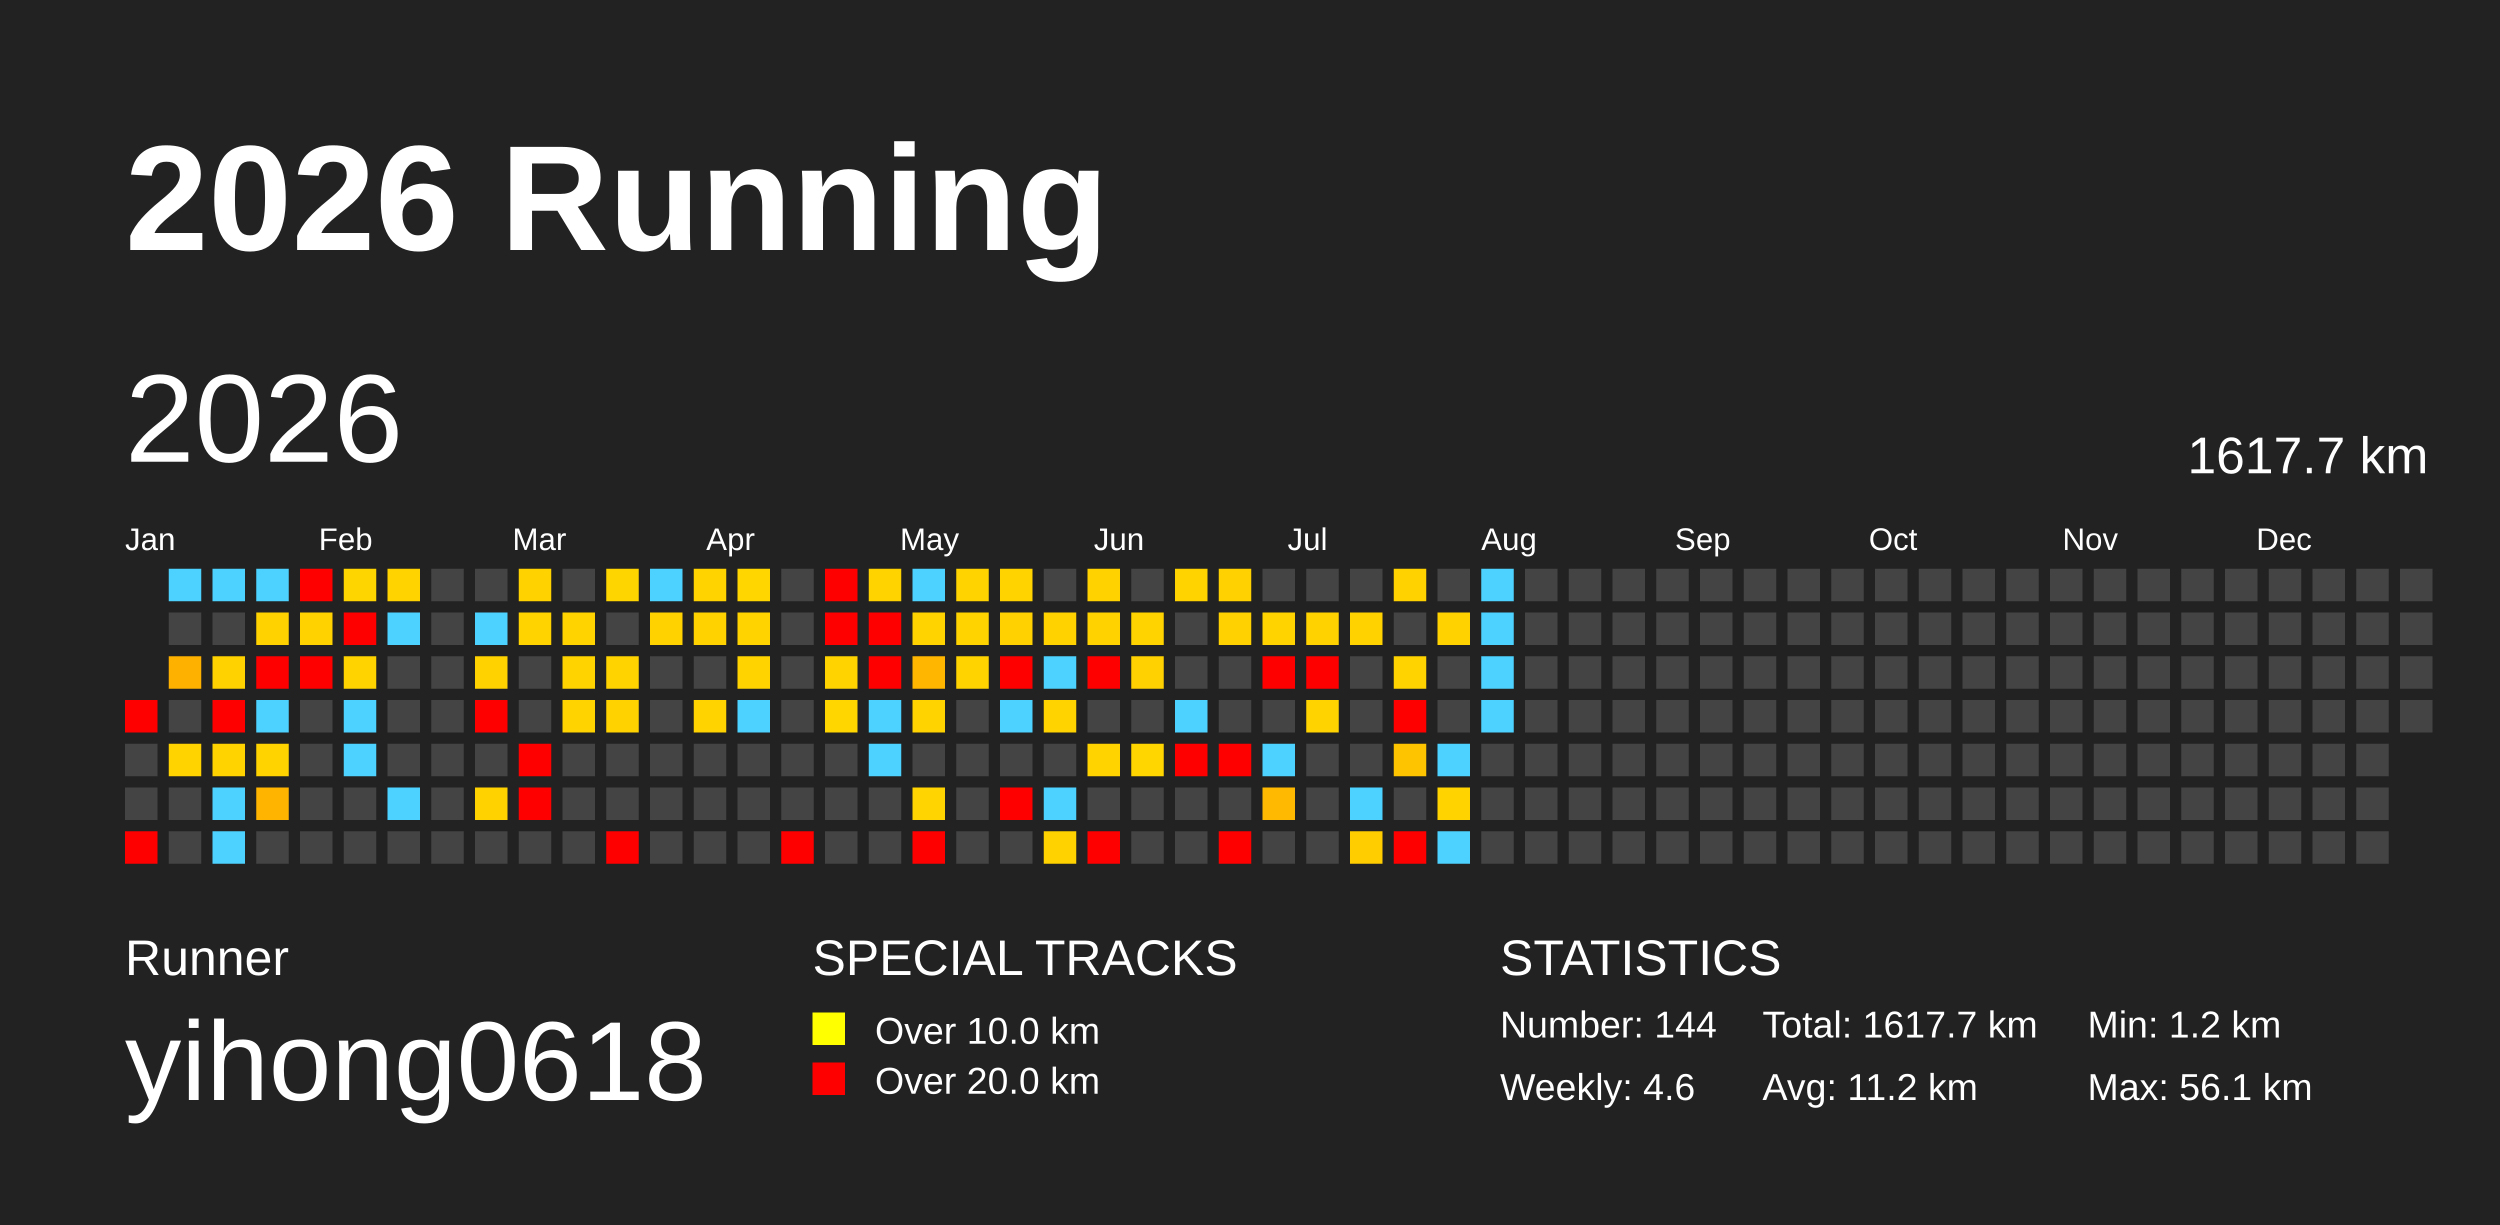
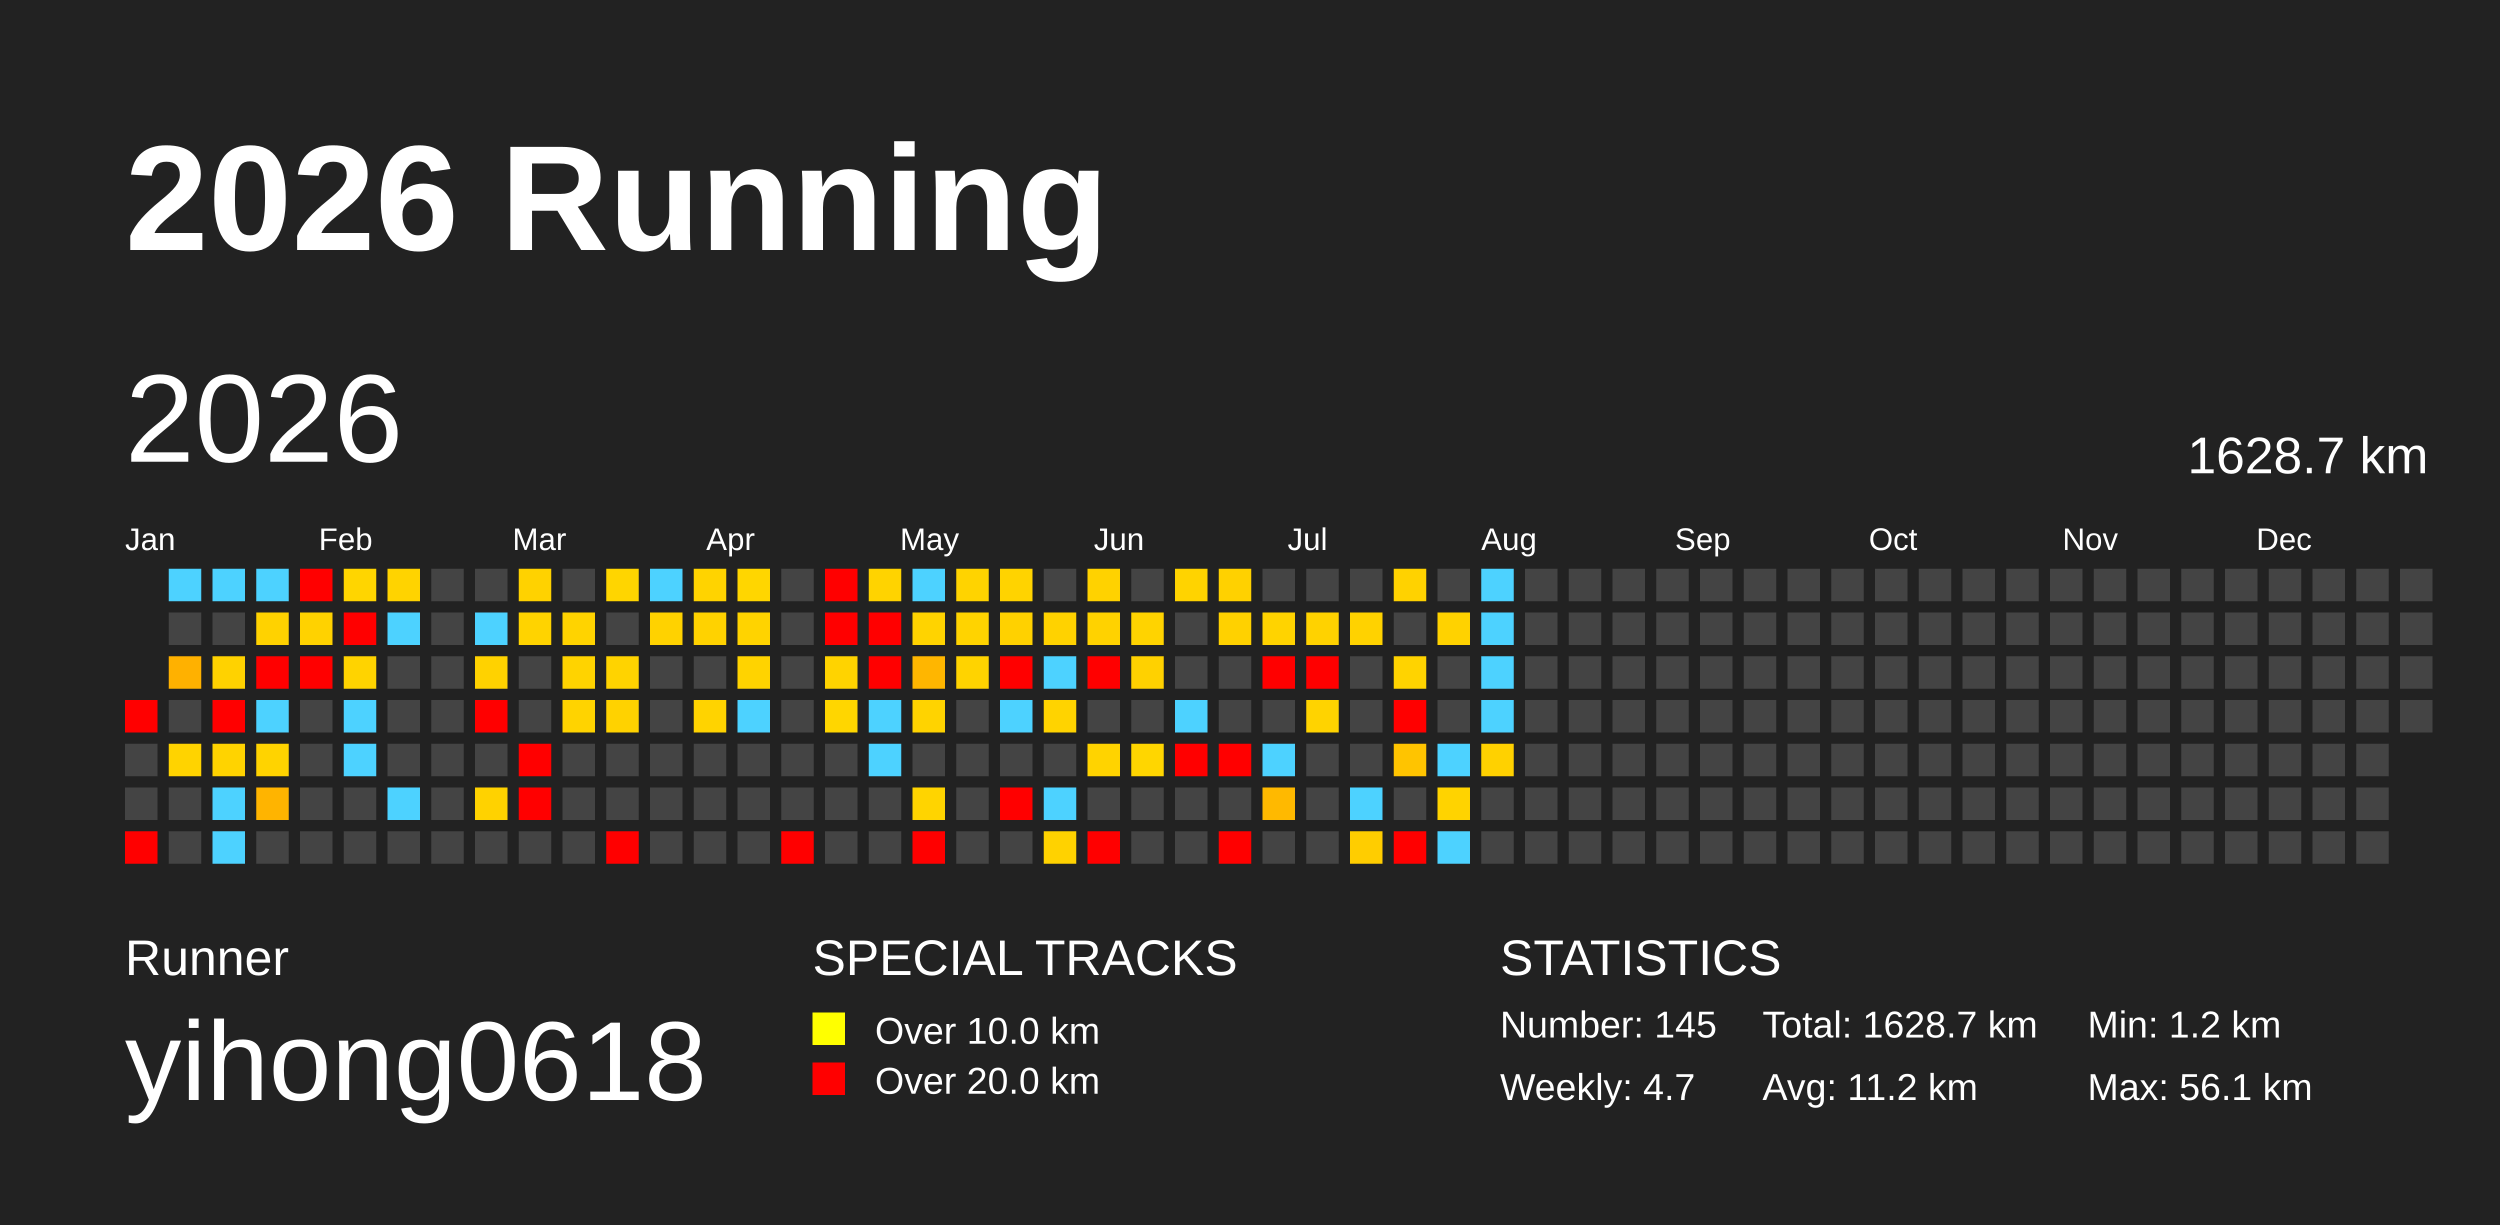
<svg xmlns="http://www.w3.org/2000/svg" baseProfile="full" height="98mm" version="1.1" viewBox="0,0,200,98" width="200mm">
  <defs />
  <rect fill="#222222" height="98" width="200" x="0" y="0" />
  <text fill="#FFFFFF" style="font-size:12px; font-family:Arial; font-weight:bold;" x="10" y="20">2026 Running</text>
  <text fill="#FFFFFF" style="font-size:4px; font-family:Arial" x="10" y="78">Runner</text>
  <text fill="#FFFFFF" style="font-size:9px; font-family:Arial" x="10" y="88">yihong0618</text>
  <text fill="#FFFFFF" style="font-size:4px; font-family:Arial" x="65" y="78">SPECIAL TRACKS</text>
  <rect fill="yellow" height="2.6" width="2.6" x="65" y="81" />
  <text fill="#FFFFFF" style="font-size:3px; font-family:Arial" x="70" y="83.5">Over 10.0 km</text>
  <rect fill="red" height="2.6" width="2.6" x="65" y="85" />
  <text fill="#FFFFFF" style="font-size:3px; font-family:Arial" x="70" y="87.5">Over 20.0 km</text>
  <text fill="#FFFFFF" style="font-size:4px; font-family:Arial" x="120" y="78">STATISTICS</text>
-   <text fill="#FFFFFF" style="font-size:3px; font-family:Arial" x="120" y="83">Number: 144</text>
-   <text fill="#FFFFFF" style="font-size:3px; font-family:Arial" x="120" y="88">Weekly: 4.6</text>
-   <text fill="#FFFFFF" style="font-size:3px; font-family:Arial" x="141" y="83">Total: 1617.7 km</text>
+   <text fill="#FFFFFF" style="font-size:3px; font-family:Arial" x="120" y="83">Number: 145</text>
+   <text fill="#FFFFFF" style="font-size:3px; font-family:Arial" x="120" y="88">Weekly: 4.7</text>
+   <text fill="#FFFFFF" style="font-size:3px; font-family:Arial" x="141" y="83">Total: 1628.7 km</text>
  <text fill="#FFFFFF" style="font-size:3px; font-family:Arial" x="141" y="88">Avg: 11.2 km</text>
  <text fill="#FFFFFF" style="font-size:3px; font-family:Arial" x="167" y="83">Min: 1.2 km</text>
  <text fill="#FFFFFF" style="font-size:3px; font-family:Arial" x="167" y="88">Max: 56.1 km</text>
  <text dominant-baseline="hanging" fill="#FFFFFF" style="font-size:10.0px; font-family:Arial;" x="10" y="30">2026</text>
-   <text dominant-baseline="hanging" fill="#FFFFFF" style="font-size:4.125px; font-family:Arial;" x="175" y="35">1617.7 km</text>
+   <text dominant-baseline="hanging" fill="#FFFFFF" style="font-size:4.125px; font-family:Arial;" x="175" y="35">1628.7 km</text>
  <text fill="#FFFFFF" style="font-size:2.5px; font-family:Arial" x="10.0" y="44">Jan</text>
  <text fill="#FFFFFF" style="font-size:2.5px; font-family:Arial" x="25.5" y="44">Feb</text>
  <text fill="#FFFFFF" style="font-size:2.5px; font-family:Arial" x="41.0" y="44">Mar</text>
  <text fill="#FFFFFF" style="font-size:2.5px; font-family:Arial" x="56.5" y="44">Apr</text>
  <text fill="#FFFFFF" style="font-size:2.5px; font-family:Arial" x="72.0" y="44">May</text>
  <text fill="#FFFFFF" style="font-size:2.5px; font-family:Arial" x="87.5" y="44">Jun</text>
  <text fill="#FFFFFF" style="font-size:2.5px; font-family:Arial" x="103.0" y="44">Jul</text>
  <text fill="#FFFFFF" style="font-size:2.5px; font-family:Arial" x="118.5" y="44">Aug</text>
  <text fill="#FFFFFF" style="font-size:2.5px; font-family:Arial" x="134.0" y="44">Sep</text>
  <text fill="#FFFFFF" style="font-size:2.5px; font-family:Arial" x="149.5" y="44">Oct</text>
  <text fill="#FFFFFF" style="font-size:2.5px; font-family:Arial" x="165.0" y="44">Nov</text>
  <text fill="#FFFFFF" style="font-size:2.5px; font-family:Arial" x="180.5" y="44">Dec</text>
  <rect fill="red" height="2.6" width="2.6" x="10.0" y="56.0" />
  <rect fill="#444444" height="2.6" width="2.6" x="10.0" y="59.5" />
  <rect fill="#444444" height="2.6" width="2.6" x="10.0" y="63.0" />
  <rect fill="red" height="2.6" width="2.6" x="10.0" y="66.5" />
  <rect fill="#4dd2ff" height="2.6" width="2.6" x="13.5" y="45.5" />
  <rect fill="#444444" height="2.6" width="2.6" x="13.5" y="49.0" />
  <rect fill="#ffb100" height="2.6" width="2.6" x="13.5" y="52.5" />
  <rect fill="#444444" height="2.6" width="2.6" x="13.5" y="56.0" />
  <rect fill="#ffd300" height="2.6" width="2.6" x="13.5" y="59.5" />
  <rect fill="#444444" height="2.6" width="2.6" x="13.5" y="63.0" />
  <rect fill="#444444" height="2.6" width="2.6" x="13.5" y="66.5" />
  <rect fill="#4dd2ff" height="2.6" width="2.6" x="17.0" y="45.5" />
  <rect fill="#444444" height="2.6" width="2.6" x="17.0" y="49.0" />
  <rect fill="#ffd200" height="2.6" width="2.6" x="17.0" y="52.5" />
  <rect fill="red" height="2.6" width="2.6" x="17.0" y="56.0" />
  <rect fill="#ffd300" height="2.6" width="2.6" x="17.0" y="59.5" />
  <rect fill="#4dd2ff" height="2.6" width="2.6" x="17.0" y="63.0" />
  <rect fill="#4dd2ff" height="2.6" width="2.6" x="17.0" y="66.5" />
  <rect fill="#4dd2ff" height="2.6" width="2.6" x="20.5" y="45.5" />
  <rect fill="#ffd200" height="2.6" width="2.6" x="20.5" y="49.0" />
  <rect fill="red" height="2.6" width="2.6" x="20.5" y="52.5" />
  <rect fill="#4dd2ff" height="2.6" width="2.6" x="20.5" y="56.0" />
  <rect fill="#ffd300" height="2.6" width="2.6" x="20.5" y="59.5" />
  <rect fill="#ffb400" height="2.6" width="2.6" x="20.5" y="63.0" />
  <rect fill="#444444" height="2.6" width="2.6" x="20.5" y="66.5" />
  <rect fill="red" height="2.6" width="2.6" x="24.0" y="45.5" />
  <rect fill="#ffd200" height="2.6" width="2.6" x="24.0" y="49.0" />
  <rect fill="red" height="2.6" width="2.6" x="24.0" y="52.5" />
  <rect fill="#444444" height="2.6" width="2.6" x="24.0" y="56.0" />
  <rect fill="#444444" height="2.6" width="2.6" x="24.0" y="59.5" />
  <rect fill="#444444" height="2.6" width="2.6" x="24.0" y="63.0" />
  <rect fill="#444444" height="2.6" width="2.6" x="24.0" y="66.5" />
  <rect fill="#ffd500" height="2.6" width="2.6" x="27.5" y="45.5" />
  <rect fill="red" height="2.6" width="2.6" x="27.5" y="49.0" />
  <rect fill="#ffd300" height="2.6" width="2.6" x="27.5" y="52.5" />
  <rect fill="#4dd2ff" height="2.6" width="2.6" x="27.5" y="56.0" />
  <rect fill="#4dd2ff" height="2.6" width="2.6" x="27.5" y="59.5" />
  <rect fill="#444444" height="2.6" width="2.6" x="27.5" y="63.0" />
  <rect fill="#444444" height="2.6" width="2.6" x="27.5" y="66.5" />
  <rect fill="#ffd300" height="2.6" width="2.6" x="31.0" y="45.5" />
  <rect fill="#4dd2ff" height="2.6" width="2.6" x="31.0" y="49.0" />
  <rect fill="#444444" height="2.6" width="2.6" x="31.0" y="52.5" />
  <rect fill="#444444" height="2.6" width="2.6" x="31.0" y="56.0" />
  <rect fill="#444444" height="2.6" width="2.6" x="31.0" y="59.5" />
  <rect fill="#4dd2ff" height="2.6" width="2.6" x="31.0" y="63.0" />
  <rect fill="#444444" height="2.6" width="2.6" x="31.0" y="66.5" />
  <rect fill="#444444" height="2.6" width="2.6" x="34.5" y="45.5" />
  <rect fill="#444444" height="2.6" width="2.6" x="34.5" y="49.0" />
  <rect fill="#444444" height="2.6" width="2.6" x="34.5" y="52.5" />
  <rect fill="#444444" height="2.6" width="2.6" x="34.5" y="56.0" />
  <rect fill="#444444" height="2.6" width="2.6" x="34.5" y="59.5" />
  <rect fill="#444444" height="2.6" width="2.6" x="34.5" y="63.0" />
  <rect fill="#444444" height="2.6" width="2.6" x="34.5" y="66.5" />
  <rect fill="#444444" height="2.6" width="2.6" x="38.0" y="45.5" />
  <rect fill="#4dd2ff" height="2.6" width="2.6" x="38.0" y="49.0" />
  <rect fill="#ffd200" height="2.6" width="2.6" x="38.0" y="52.5" />
  <rect fill="red" height="2.6" width="2.6" x="38.0" y="56.0" />
  <rect fill="#444444" height="2.6" width="2.6" x="38.0" y="59.5" />
  <rect fill="#ffd200" height="2.6" width="2.6" x="38.0" y="63.0" />
  <rect fill="#444444" height="2.6" width="2.6" x="38.0" y="66.5" />
  <rect fill="#ffd200" height="2.6" width="2.6" x="41.5" y="45.5" />
  <rect fill="#ffd300" height="2.6" width="2.6" x="41.5" y="49.0" />
  <rect fill="#444444" height="2.6" width="2.6" x="41.5" y="52.5" />
  <rect fill="#444444" height="2.6" width="2.6" x="41.5" y="56.0" />
  <rect fill="red" height="2.6" width="2.6" x="41.5" y="59.5" />
  <rect fill="red" height="2.6" width="2.6" x="41.5" y="63.0" />
  <rect fill="#444444" height="2.6" width="2.6" x="41.5" y="66.5" />
  <rect fill="#444444" height="2.6" width="2.6" x="45.0" y="45.5" />
  <rect fill="#ffd300" height="2.6" width="2.6" x="45.0" y="49.0" />
  <rect fill="#ffd300" height="2.6" width="2.6" x="45.0" y="52.5" />
  <rect fill="#ffd300" height="2.6" width="2.6" x="45.0" y="56.0" />
  <rect fill="#444444" height="2.6" width="2.6" x="45.0" y="59.5" />
  <rect fill="#444444" height="2.6" width="2.6" x="45.0" y="63.0" />
  <rect fill="#444444" height="2.6" width="2.6" x="45.0" y="66.5" />
  <rect fill="#ffd500" height="2.6" width="2.6" x="48.5" y="45.5" />
  <rect fill="#444444" height="2.6" width="2.6" x="48.5" y="49.0" />
  <rect fill="#ffd300" height="2.6" width="2.6" x="48.5" y="52.5" />
  <rect fill="#ffd200" height="2.6" width="2.6" x="48.5" y="56.0" />
  <rect fill="#444444" height="2.6" width="2.6" x="48.5" y="59.5" />
  <rect fill="#444444" height="2.6" width="2.6" x="48.5" y="63.0" />
  <rect fill="red" height="2.6" width="2.6" x="48.5" y="66.5" />
  <rect fill="#4dd2ff" height="2.6" width="2.6" x="52.0" y="45.5" />
  <rect fill="#ffd200" height="2.6" width="2.6" x="52.0" y="49.0" />
  <rect fill="#444444" height="2.6" width="2.6" x="52.0" y="52.5" />
  <rect fill="#444444" height="2.6" width="2.6" x="52.0" y="56.0" />
  <rect fill="#444444" height="2.6" width="2.6" x="52.0" y="59.5" />
  <rect fill="#444444" height="2.6" width="2.6" x="52.0" y="63.0" />
  <rect fill="#444444" height="2.6" width="2.6" x="52.0" y="66.5" />
  <rect fill="#ffd300" height="2.6" width="2.6" x="55.5" y="45.5" />
  <rect fill="#ffd200" height="2.6" width="2.6" x="55.5" y="49.0" />
  <rect fill="#444444" height="2.6" width="2.6" x="55.5" y="52.5" />
  <rect fill="#ffd300" height="2.6" width="2.6" x="55.5" y="56.0" />
  <rect fill="#444444" height="2.6" width="2.6" x="55.5" y="59.5" />
  <rect fill="#444444" height="2.6" width="2.6" x="55.5" y="63.0" />
  <rect fill="#444444" height="2.6" width="2.6" x="55.5" y="66.5" />
  <rect fill="#ffd600" height="2.6" width="2.6" x="59.0" y="45.5" />
  <rect fill="#ffd300" height="2.6" width="2.6" x="59.0" y="49.0" />
  <rect fill="#ffd300" height="2.6" width="2.6" x="59.0" y="52.5" />
  <rect fill="#4dd2ff" height="2.6" width="2.6" x="59.0" y="56.0" />
  <rect fill="#444444" height="2.6" width="2.6" x="59.0" y="59.5" />
  <rect fill="#444444" height="2.6" width="2.6" x="59.0" y="63.0" />
  <rect fill="#444444" height="2.6" width="2.6" x="59.0" y="66.5" />
  <rect fill="#444444" height="2.6" width="2.6" x="62.5" y="45.5" />
  <rect fill="#444444" height="2.6" width="2.6" x="62.5" y="49.0" />
  <rect fill="#444444" height="2.6" width="2.6" x="62.5" y="52.5" />
  <rect fill="#444444" height="2.6" width="2.6" x="62.5" y="56.0" />
  <rect fill="#444444" height="2.6" width="2.6" x="62.5" y="59.5" />
  <rect fill="#444444" height="2.6" width="2.6" x="62.5" y="63.0" />
  <rect fill="red" height="2.6" width="2.6" x="62.5" y="66.5" />
  <rect fill="red" height="2.6" width="2.6" x="66.0" y="45.5" />
  <rect fill="red" height="2.6" width="2.6" x="66.0" y="49.0" />
  <rect fill="#ffd300" height="2.6" width="2.6" x="66.0" y="52.5" />
  <rect fill="#ffd600" height="2.6" width="2.6" x="66.0" y="56.0" />
  <rect fill="#444444" height="2.6" width="2.6" x="66.0" y="59.5" />
  <rect fill="#444444" height="2.6" width="2.6" x="66.0" y="63.0" />
  <rect fill="#444444" height="2.6" width="2.6" x="66.0" y="66.5" />
  <rect fill="#ffd300" height="2.6" width="2.6" x="69.5" y="45.5" />
  <rect fill="red" height="2.6" width="2.6" x="69.5" y="49.0" />
  <rect fill="red" height="2.6" width="2.6" x="69.5" y="52.5" />
  <rect fill="#4dd2ff" height="2.6" width="2.6" x="69.5" y="56.0" />
  <rect fill="#4dd2ff" height="2.6" width="2.6" x="69.5" y="59.5" />
  <rect fill="#444444" height="2.6" width="2.6" x="69.5" y="63.0" />
  <rect fill="#444444" height="2.6" width="2.6" x="69.5" y="66.5" />
  <rect fill="#4dd2ff" height="2.6" width="2.6" x="73.0" y="45.5" />
  <rect fill="#ffd300" height="2.6" width="2.6" x="73.0" y="49.0" />
  <rect fill="#ffb600" height="2.6" width="2.6" x="73.0" y="52.5" />
  <rect fill="#ffd300" height="2.6" width="2.6" x="73.0" y="56.0" />
  <rect fill="#444444" height="2.6" width="2.6" x="73.0" y="59.5" />
  <rect fill="#ffd400" height="2.6" width="2.6" x="73.0" y="63.0" />
  <rect fill="red" height="2.6" width="2.6" x="73.0" y="66.5" />
  <rect fill="#ffd300" height="2.6" width="2.6" x="76.5" y="45.5" />
  <rect fill="#ffd300" height="2.6" width="2.6" x="76.5" y="49.0" />
  <rect fill="#ffd300" height="2.6" width="2.6" x="76.5" y="52.5" />
  <rect fill="#444444" height="2.6" width="2.6" x="76.5" y="56.0" />
  <rect fill="#444444" height="2.6" width="2.6" x="76.5" y="59.5" />
  <rect fill="#444444" height="2.6" width="2.6" x="76.5" y="63.0" />
  <rect fill="#444444" height="2.6" width="2.6" x="76.5" y="66.5" />
  <rect fill="#ffd300" height="2.6" width="2.6" x="80.0" y="45.5" />
  <rect fill="#ffd100" height="2.6" width="2.6" x="80.0" y="49.0" />
  <rect fill="red" height="2.6" width="2.6" x="80.0" y="52.5" />
  <rect fill="#4dd2ff" height="2.6" width="2.6" x="80.0" y="56.0" />
  <rect fill="#444444" height="2.6" width="2.6" x="80.0" y="59.5" />
  <rect fill="red" height="2.6" width="2.6" x="80.0" y="63.0" />
  <rect fill="#444444" height="2.6" width="2.6" x="80.0" y="66.5" />
  <rect fill="#444444" height="2.6" width="2.6" x="83.5" y="45.5" />
  <rect fill="#ffd200" height="2.6" width="2.6" x="83.5" y="49.0" />
  <rect fill="#4dd2ff" height="2.6" width="2.6" x="83.5" y="52.5" />
  <rect fill="#ffd300" height="2.6" width="2.6" x="83.5" y="56.0" />
  <rect fill="#444444" height="2.6" width="2.6" x="83.5" y="59.5" />
  <rect fill="#4dd2ff" height="2.6" width="2.6" x="83.5" y="63.0" />
  <rect fill="#ffd200" height="2.6" width="2.6" x="83.5" y="66.5" />
  <rect fill="#ffd200" height="2.6" width="2.6" x="87.0" y="45.5" />
  <rect fill="#ffd200" height="2.6" width="2.6" x="87.0" y="49.0" />
  <rect fill="red" height="2.6" width="2.6" x="87.0" y="52.5" />
  <rect fill="#444444" height="2.6" width="2.6" x="87.0" y="56.0" />
  <rect fill="#ffd300" height="2.6" width="2.6" x="87.0" y="59.5" />
  <rect fill="#444444" height="2.6" width="2.6" x="87.0" y="63.0" />
  <rect fill="red" height="2.6" width="2.6" x="87.0" y="66.5" />
  <rect fill="#444444" height="2.6" width="2.6" x="90.5" y="45.5" />
  <rect fill="#ffd300" height="2.6" width="2.6" x="90.5" y="49.0" />
  <rect fill="#ffd100" height="2.6" width="2.6" x="90.5" y="52.5" />
  <rect fill="#444444" height="2.6" width="2.6" x="90.5" y="56.0" />
  <rect fill="#ffd600" height="2.6" width="2.6" x="90.5" y="59.5" />
  <rect fill="#444444" height="2.6" width="2.6" x="90.5" y="63.0" />
  <rect fill="#444444" height="2.6" width="2.6" x="90.5" y="66.5" />
  <rect fill="#ffd300" height="2.6" width="2.6" x="94.0" y="45.5" />
  <rect fill="#444444" height="2.6" width="2.6" x="94.0" y="49.0" />
  <rect fill="#444444" height="2.6" width="2.6" x="94.0" y="52.5" />
  <rect fill="#4dd2ff" height="2.6" width="2.6" x="94.0" y="56.0" />
  <rect fill="red" height="2.6" width="2.6" x="94.0" y="59.5" />
  <rect fill="#444444" height="2.6" width="2.6" x="94.0" y="63.0" />
  <rect fill="#444444" height="2.6" width="2.6" x="94.0" y="66.5" />
  <rect fill="#ffd100" height="2.6" width="2.6" x="97.5" y="45.5" />
  <rect fill="#ffd100" height="2.6" width="2.6" x="97.5" y="49.0" />
  <rect fill="#444444" height="2.6" width="2.6" x="97.5" y="52.5" />
  <rect fill="#444444" height="2.6" width="2.6" x="97.5" y="56.0" />
  <rect fill="red" height="2.6" width="2.6" x="97.5" y="59.5" />
  <rect fill="#444444" height="2.6" width="2.6" x="97.5" y="63.0" />
  <rect fill="red" height="2.6" width="2.6" x="97.5" y="66.5" />
  <rect fill="#444444" height="2.6" width="2.6" x="101.0" y="45.5" />
  <rect fill="#ffd300" height="2.6" width="2.6" x="101.0" y="49.0" />
  <rect fill="red" height="2.6" width="2.6" x="101.0" y="52.5" />
  <rect fill="#444444" height="2.6" width="2.6" x="101.0" y="56.0" />
  <rect fill="#4dd2ff" height="2.6" width="2.6" x="101.0" y="59.5" />
  <rect fill="#ffb900" height="2.6" width="2.6" x="101.0" y="63.0" />
  <rect fill="#444444" height="2.6" width="2.6" x="101.0" y="66.5" />
  <rect fill="#444444" height="2.6" width="2.6" x="104.5" y="45.5" />
  <rect fill="#ffd200" height="2.6" width="2.6" x="104.5" y="49.0" />
  <rect fill="red" height="2.6" width="2.6" x="104.5" y="52.5" />
  <rect fill="#ffd300" height="2.6" width="2.6" x="104.5" y="56.0" />
  <rect fill="#444444" height="2.6" width="2.6" x="104.5" y="59.5" />
  <rect fill="#444444" height="2.6" width="2.6" x="104.5" y="63.0" />
  <rect fill="#444444" height="2.6" width="2.6" x="104.5" y="66.5" />
  <rect fill="#444444" height="2.6" width="2.6" x="108.0" y="45.5" />
  <rect fill="#ffd200" height="2.6" width="2.6" x="108.0" y="49.0" />
  <rect fill="#444444" height="2.6" width="2.6" x="108.0" y="52.5" />
  <rect fill="#444444" height="2.6" width="2.6" x="108.0" y="56.0" />
  <rect fill="#444444" height="2.6" width="2.6" x="108.0" y="59.5" />
  <rect fill="#4dd2ff" height="2.6" width="2.6" x="108.0" y="63.0" />
  <rect fill="#ffcd00" height="2.6" width="2.6" x="108.0" y="66.5" />
  <rect fill="#ffd200" height="2.6" width="2.6" x="111.5" y="45.5" />
  <rect fill="#444444" height="2.6" width="2.6" x="111.5" y="49.0" />
  <rect fill="#ffd300" height="2.6" width="2.6" x="111.5" y="52.5" />
  <rect fill="red" height="2.6" width="2.6" x="111.5" y="56.0" />
  <rect fill="#ffc400" height="2.6" width="2.6" x="111.5" y="59.5" />
  <rect fill="#444444" height="2.6" width="2.6" x="111.5" y="63.0" />
  <rect fill="red" height="2.6" width="2.6" x="111.5" y="66.5" />
  <rect fill="#444444" height="2.6" width="2.6" x="115.0" y="45.5" />
  <rect fill="#ffd200" height="2.6" width="2.6" x="115.0" y="49.0" />
  <rect fill="#444444" height="2.6" width="2.6" x="115.0" y="52.5" />
  <rect fill="#444444" height="2.6" width="2.6" x="115.0" y="56.0" />
  <rect fill="#4dd2ff" height="2.6" width="2.6" x="115.0" y="59.5" />
  <rect fill="#ffd300" height="2.6" width="2.6" x="115.0" y="63.0" />
  <rect fill="#4dd2ff" height="2.6" width="2.6" x="115.0" y="66.5" />
  <rect fill="#4dd2ff" height="2.6" width="2.6" x="118.5" y="45.5" />
  <rect fill="#4dd2ff" height="2.6" width="2.6" x="118.5" y="49.0" />
  <rect fill="#4dd2ff" height="2.6" width="2.6" x="118.5" y="52.5" />
  <rect fill="#4dd2ff" height="2.6" width="2.6" x="118.5" y="56.0" />
-   <rect fill="#444444" height="2.6" width="2.6" x="118.5" y="59.5" />
+   <rect fill="#ffd100" height="2.6" width="2.6" x="118.5" y="59.5" />
  <rect fill="#444444" height="2.6" width="2.6" x="118.5" y="63.0" />
  <rect fill="#444444" height="2.6" width="2.6" x="118.5" y="66.5" />
  <rect fill="#444444" height="2.6" width="2.6" x="122.0" y="45.5" />
  <rect fill="#444444" height="2.6" width="2.6" x="122.0" y="49.0" />
  <rect fill="#444444" height="2.6" width="2.6" x="122.0" y="52.5" />
  <rect fill="#444444" height="2.6" width="2.6" x="122.0" y="56.0" />
  <rect fill="#444444" height="2.6" width="2.6" x="122.0" y="59.5" />
  <rect fill="#444444" height="2.6" width="2.6" x="122.0" y="63.0" />
  <rect fill="#444444" height="2.6" width="2.6" x="122.0" y="66.5" />
  <rect fill="#444444" height="2.6" width="2.6" x="125.5" y="45.5" />
  <rect fill="#444444" height="2.6" width="2.6" x="125.5" y="49.0" />
  <rect fill="#444444" height="2.6" width="2.6" x="125.5" y="52.5" />
  <rect fill="#444444" height="2.6" width="2.6" x="125.5" y="56.0" />
  <rect fill="#444444" height="2.6" width="2.6" x="125.5" y="59.5" />
  <rect fill="#444444" height="2.6" width="2.6" x="125.5" y="63.0" />
  <rect fill="#444444" height="2.6" width="2.6" x="125.5" y="66.5" />
  <rect fill="#444444" height="2.6" width="2.6" x="129.0" y="45.5" />
  <rect fill="#444444" height="2.6" width="2.6" x="129.0" y="49.0" />
  <rect fill="#444444" height="2.6" width="2.6" x="129.0" y="52.5" />
  <rect fill="#444444" height="2.6" width="2.6" x="129.0" y="56.0" />
  <rect fill="#444444" height="2.6" width="2.6" x="129.0" y="59.5" />
  <rect fill="#444444" height="2.6" width="2.6" x="129.0" y="63.0" />
  <rect fill="#444444" height="2.6" width="2.6" x="129.0" y="66.5" />
  <rect fill="#444444" height="2.6" width="2.6" x="132.5" y="45.5" />
  <rect fill="#444444" height="2.6" width="2.6" x="132.5" y="49.0" />
  <rect fill="#444444" height="2.6" width="2.6" x="132.5" y="52.5" />
  <rect fill="#444444" height="2.6" width="2.6" x="132.5" y="56.0" />
  <rect fill="#444444" height="2.6" width="2.6" x="132.5" y="59.5" />
  <rect fill="#444444" height="2.6" width="2.6" x="132.5" y="63.0" />
  <rect fill="#444444" height="2.6" width="2.6" x="132.5" y="66.5" />
  <rect fill="#444444" height="2.6" width="2.6" x="136.0" y="45.5" />
  <rect fill="#444444" height="2.6" width="2.6" x="136.0" y="49.0" />
  <rect fill="#444444" height="2.6" width="2.6" x="136.0" y="52.5" />
  <rect fill="#444444" height="2.6" width="2.6" x="136.0" y="56.0" />
  <rect fill="#444444" height="2.6" width="2.6" x="136.0" y="59.5" />
  <rect fill="#444444" height="2.6" width="2.6" x="136.0" y="63.0" />
  <rect fill="#444444" height="2.6" width="2.6" x="136.0" y="66.5" />
  <rect fill="#444444" height="2.6" width="2.6" x="139.5" y="45.5" />
  <rect fill="#444444" height="2.6" width="2.6" x="139.5" y="49.0" />
  <rect fill="#444444" height="2.6" width="2.6" x="139.5" y="52.5" />
  <rect fill="#444444" height="2.6" width="2.6" x="139.5" y="56.0" />
  <rect fill="#444444" height="2.6" width="2.6" x="139.5" y="59.5" />
  <rect fill="#444444" height="2.6" width="2.6" x="139.5" y="63.0" />
  <rect fill="#444444" height="2.6" width="2.6" x="139.5" y="66.5" />
  <rect fill="#444444" height="2.6" width="2.6" x="143.0" y="45.5" />
  <rect fill="#444444" height="2.6" width="2.6" x="143.0" y="49.0" />
  <rect fill="#444444" height="2.6" width="2.6" x="143.0" y="52.5" />
  <rect fill="#444444" height="2.6" width="2.6" x="143.0" y="56.0" />
  <rect fill="#444444" height="2.6" width="2.6" x="143.0" y="59.5" />
  <rect fill="#444444" height="2.6" width="2.6" x="143.0" y="63.0" />
  <rect fill="#444444" height="2.6" width="2.6" x="143.0" y="66.5" />
  <rect fill="#444444" height="2.6" width="2.6" x="146.5" y="45.5" />
  <rect fill="#444444" height="2.6" width="2.6" x="146.5" y="49.0" />
  <rect fill="#444444" height="2.6" width="2.6" x="146.5" y="52.5" />
  <rect fill="#444444" height="2.6" width="2.6" x="146.5" y="56.0" />
  <rect fill="#444444" height="2.6" width="2.6" x="146.5" y="59.5" />
  <rect fill="#444444" height="2.6" width="2.6" x="146.5" y="63.0" />
  <rect fill="#444444" height="2.6" width="2.6" x="146.5" y="66.5" />
  <rect fill="#444444" height="2.6" width="2.6" x="150.0" y="45.5" />
  <rect fill="#444444" height="2.6" width="2.6" x="150.0" y="49.0" />
  <rect fill="#444444" height="2.6" width="2.6" x="150.0" y="52.5" />
  <rect fill="#444444" height="2.6" width="2.6" x="150.0" y="56.0" />
  <rect fill="#444444" height="2.6" width="2.6" x="150.0" y="59.5" />
  <rect fill="#444444" height="2.6" width="2.6" x="150.0" y="63.0" />
  <rect fill="#444444" height="2.6" width="2.6" x="150.0" y="66.5" />
  <rect fill="#444444" height="2.6" width="2.6" x="153.5" y="45.5" />
  <rect fill="#444444" height="2.6" width="2.6" x="153.5" y="49.0" />
  <rect fill="#444444" height="2.6" width="2.6" x="153.5" y="52.5" />
  <rect fill="#444444" height="2.6" width="2.6" x="153.5" y="56.0" />
  <rect fill="#444444" height="2.6" width="2.6" x="153.5" y="59.5" />
  <rect fill="#444444" height="2.6" width="2.6" x="153.5" y="63.0" />
  <rect fill="#444444" height="2.6" width="2.6" x="153.5" y="66.5" />
  <rect fill="#444444" height="2.6" width="2.6" x="157.0" y="45.5" />
  <rect fill="#444444" height="2.6" width="2.6" x="157.0" y="49.0" />
  <rect fill="#444444" height="2.6" width="2.6" x="157.0" y="52.5" />
  <rect fill="#444444" height="2.6" width="2.6" x="157.0" y="56.0" />
  <rect fill="#444444" height="2.6" width="2.6" x="157.0" y="59.5" />
  <rect fill="#444444" height="2.6" width="2.6" x="157.0" y="63.0" />
  <rect fill="#444444" height="2.6" width="2.6" x="157.0" y="66.5" />
  <rect fill="#444444" height="2.6" width="2.6" x="160.5" y="45.5" />
  <rect fill="#444444" height="2.6" width="2.6" x="160.5" y="49.0" />
  <rect fill="#444444" height="2.6" width="2.6" x="160.5" y="52.5" />
  <rect fill="#444444" height="2.6" width="2.6" x="160.5" y="56.0" />
  <rect fill="#444444" height="2.6" width="2.6" x="160.5" y="59.5" />
  <rect fill="#444444" height="2.6" width="2.6" x="160.5" y="63.0" />
  <rect fill="#444444" height="2.6" width="2.6" x="160.5" y="66.5" />
  <rect fill="#444444" height="2.6" width="2.6" x="164.0" y="45.5" />
  <rect fill="#444444" height="2.6" width="2.6" x="164.0" y="49.0" />
  <rect fill="#444444" height="2.6" width="2.6" x="164.0" y="52.5" />
  <rect fill="#444444" height="2.6" width="2.6" x="164.0" y="56.0" />
  <rect fill="#444444" height="2.6" width="2.6" x="164.0" y="59.5" />
  <rect fill="#444444" height="2.6" width="2.6" x="164.0" y="63.0" />
  <rect fill="#444444" height="2.6" width="2.6" x="164.0" y="66.5" />
  <rect fill="#444444" height="2.6" width="2.6" x="167.5" y="45.5" />
  <rect fill="#444444" height="2.6" width="2.6" x="167.5" y="49.0" />
  <rect fill="#444444" height="2.6" width="2.6" x="167.5" y="52.5" />
  <rect fill="#444444" height="2.6" width="2.6" x="167.5" y="56.0" />
  <rect fill="#444444" height="2.6" width="2.6" x="167.5" y="59.5" />
  <rect fill="#444444" height="2.6" width="2.6" x="167.5" y="63.0" />
  <rect fill="#444444" height="2.6" width="2.6" x="167.5" y="66.5" />
  <rect fill="#444444" height="2.6" width="2.6" x="171.0" y="45.5" />
  <rect fill="#444444" height="2.6" width="2.6" x="171.0" y="49.0" />
  <rect fill="#444444" height="2.6" width="2.6" x="171.0" y="52.5" />
  <rect fill="#444444" height="2.6" width="2.6" x="171.0" y="56.0" />
  <rect fill="#444444" height="2.6" width="2.6" x="171.0" y="59.5" />
  <rect fill="#444444" height="2.6" width="2.6" x="171.0" y="63.0" />
  <rect fill="#444444" height="2.6" width="2.6" x="171.0" y="66.5" />
  <rect fill="#444444" height="2.6" width="2.6" x="174.5" y="45.5" />
  <rect fill="#444444" height="2.6" width="2.6" x="174.5" y="49.0" />
  <rect fill="#444444" height="2.6" width="2.6" x="174.5" y="52.5" />
  <rect fill="#444444" height="2.6" width="2.6" x="174.5" y="56.0" />
  <rect fill="#444444" height="2.6" width="2.6" x="174.5" y="59.5" />
  <rect fill="#444444" height="2.6" width="2.6" x="174.5" y="63.0" />
  <rect fill="#444444" height="2.6" width="2.6" x="174.5" y="66.5" />
  <rect fill="#444444" height="2.6" width="2.6" x="178.0" y="45.5" />
  <rect fill="#444444" height="2.6" width="2.6" x="178.0" y="49.0" />
  <rect fill="#444444" height="2.6" width="2.6" x="178.0" y="52.5" />
  <rect fill="#444444" height="2.6" width="2.6" x="178.0" y="56.0" />
  <rect fill="#444444" height="2.6" width="2.6" x="178.0" y="59.5" />
  <rect fill="#444444" height="2.6" width="2.6" x="178.0" y="63.0" />
  <rect fill="#444444" height="2.6" width="2.6" x="178.0" y="66.5" />
  <rect fill="#444444" height="2.6" width="2.6" x="181.5" y="45.5" />
  <rect fill="#444444" height="2.6" width="2.6" x="181.5" y="49.0" />
  <rect fill="#444444" height="2.6" width="2.6" x="181.5" y="52.5" />
  <rect fill="#444444" height="2.6" width="2.6" x="181.5" y="56.0" />
  <rect fill="#444444" height="2.6" width="2.6" x="181.5" y="59.5" />
  <rect fill="#444444" height="2.6" width="2.6" x="181.5" y="63.0" />
  <rect fill="#444444" height="2.6" width="2.6" x="181.5" y="66.5" />
  <rect fill="#444444" height="2.6" width="2.6" x="185.0" y="45.5" />
  <rect fill="#444444" height="2.6" width="2.6" x="185.0" y="49.0" />
  <rect fill="#444444" height="2.6" width="2.6" x="185.0" y="52.5" />
  <rect fill="#444444" height="2.6" width="2.6" x="185.0" y="56.0" />
  <rect fill="#444444" height="2.6" width="2.6" x="185.0" y="59.5" />
  <rect fill="#444444" height="2.6" width="2.6" x="185.0" y="63.0" />
  <rect fill="#444444" height="2.6" width="2.6" x="185.0" y="66.5" />
  <rect fill="#444444" height="2.6" width="2.6" x="188.5" y="45.5" />
  <rect fill="#444444" height="2.6" width="2.6" x="188.5" y="49.0" />
  <rect fill="#444444" height="2.6" width="2.6" x="188.5" y="52.5" />
  <rect fill="#444444" height="2.6" width="2.6" x="188.5" y="56.0" />
  <rect fill="#444444" height="2.6" width="2.6" x="188.5" y="59.5" />
  <rect fill="#444444" height="2.6" width="2.6" x="188.5" y="63.0" />
  <rect fill="#444444" height="2.6" width="2.6" x="188.5" y="66.5" />
  <rect fill="#444444" height="2.6" width="2.6" x="192.0" y="45.5" />
  <rect fill="#444444" height="2.6" width="2.6" x="192.0" y="49.0" />
  <rect fill="#444444" height="2.6" width="2.6" x="192.0" y="52.5" />
  <rect fill="#444444" height="2.6" width="2.6" x="192.0" y="56.0" />
</svg>
